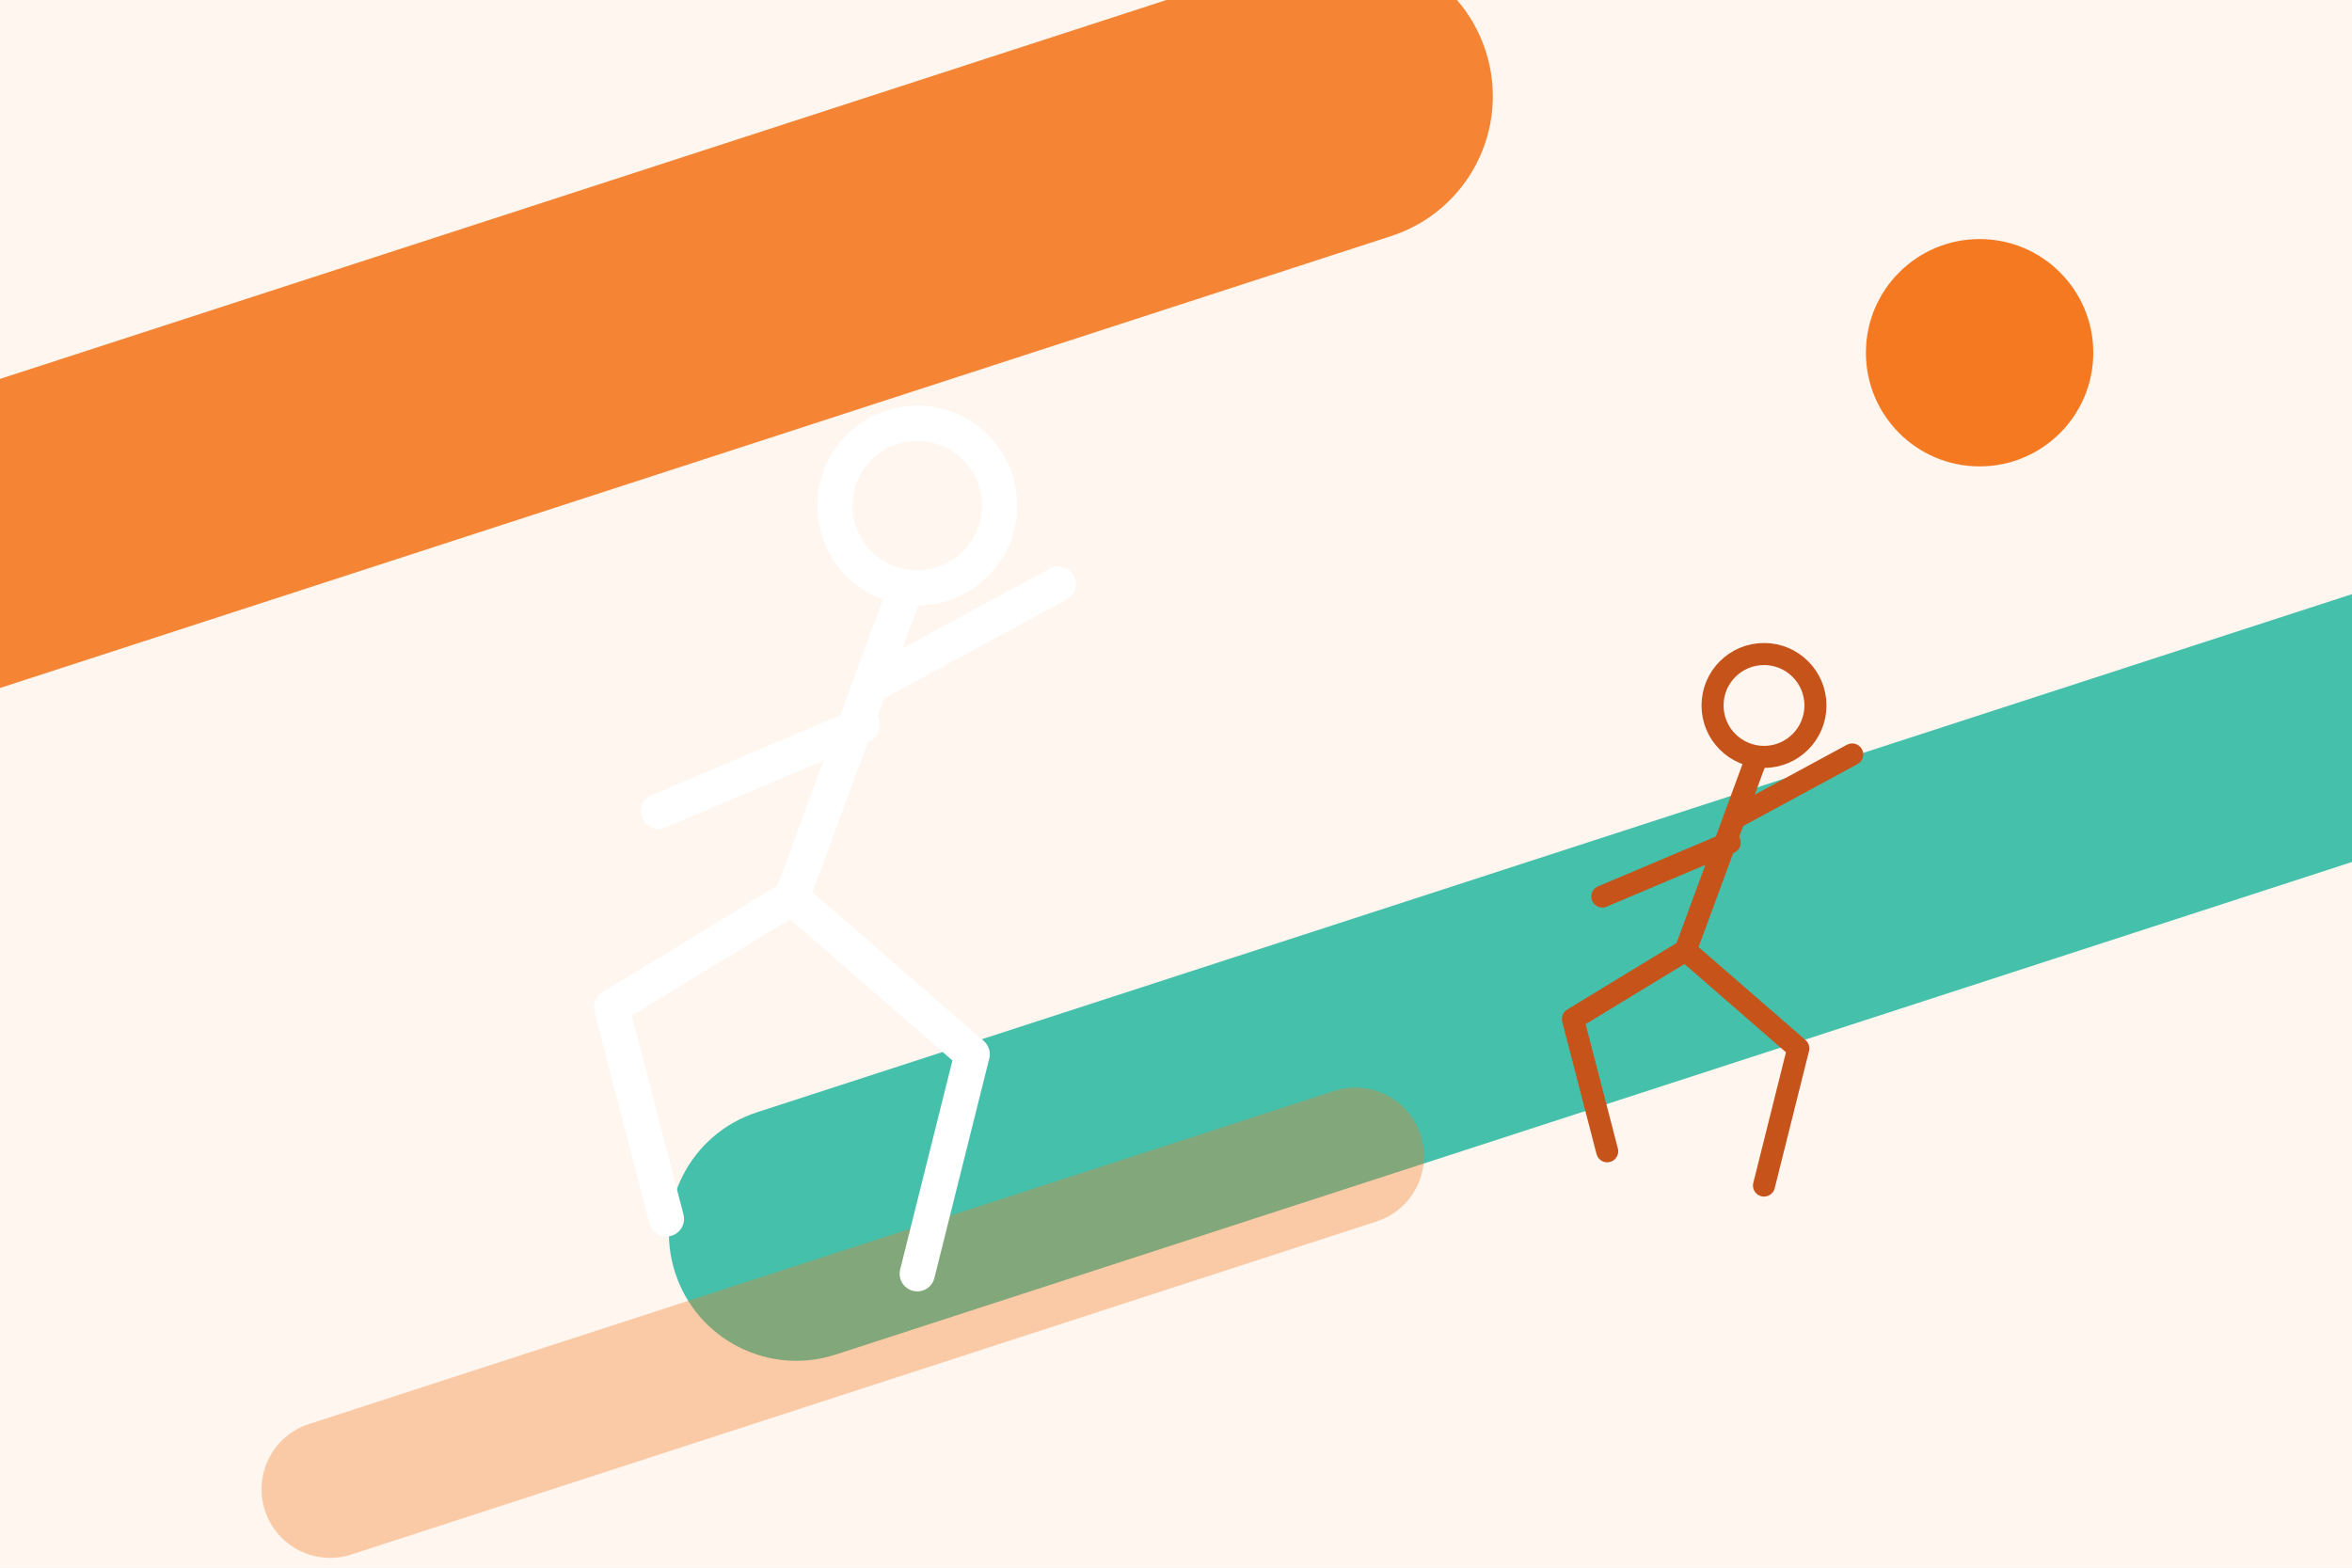
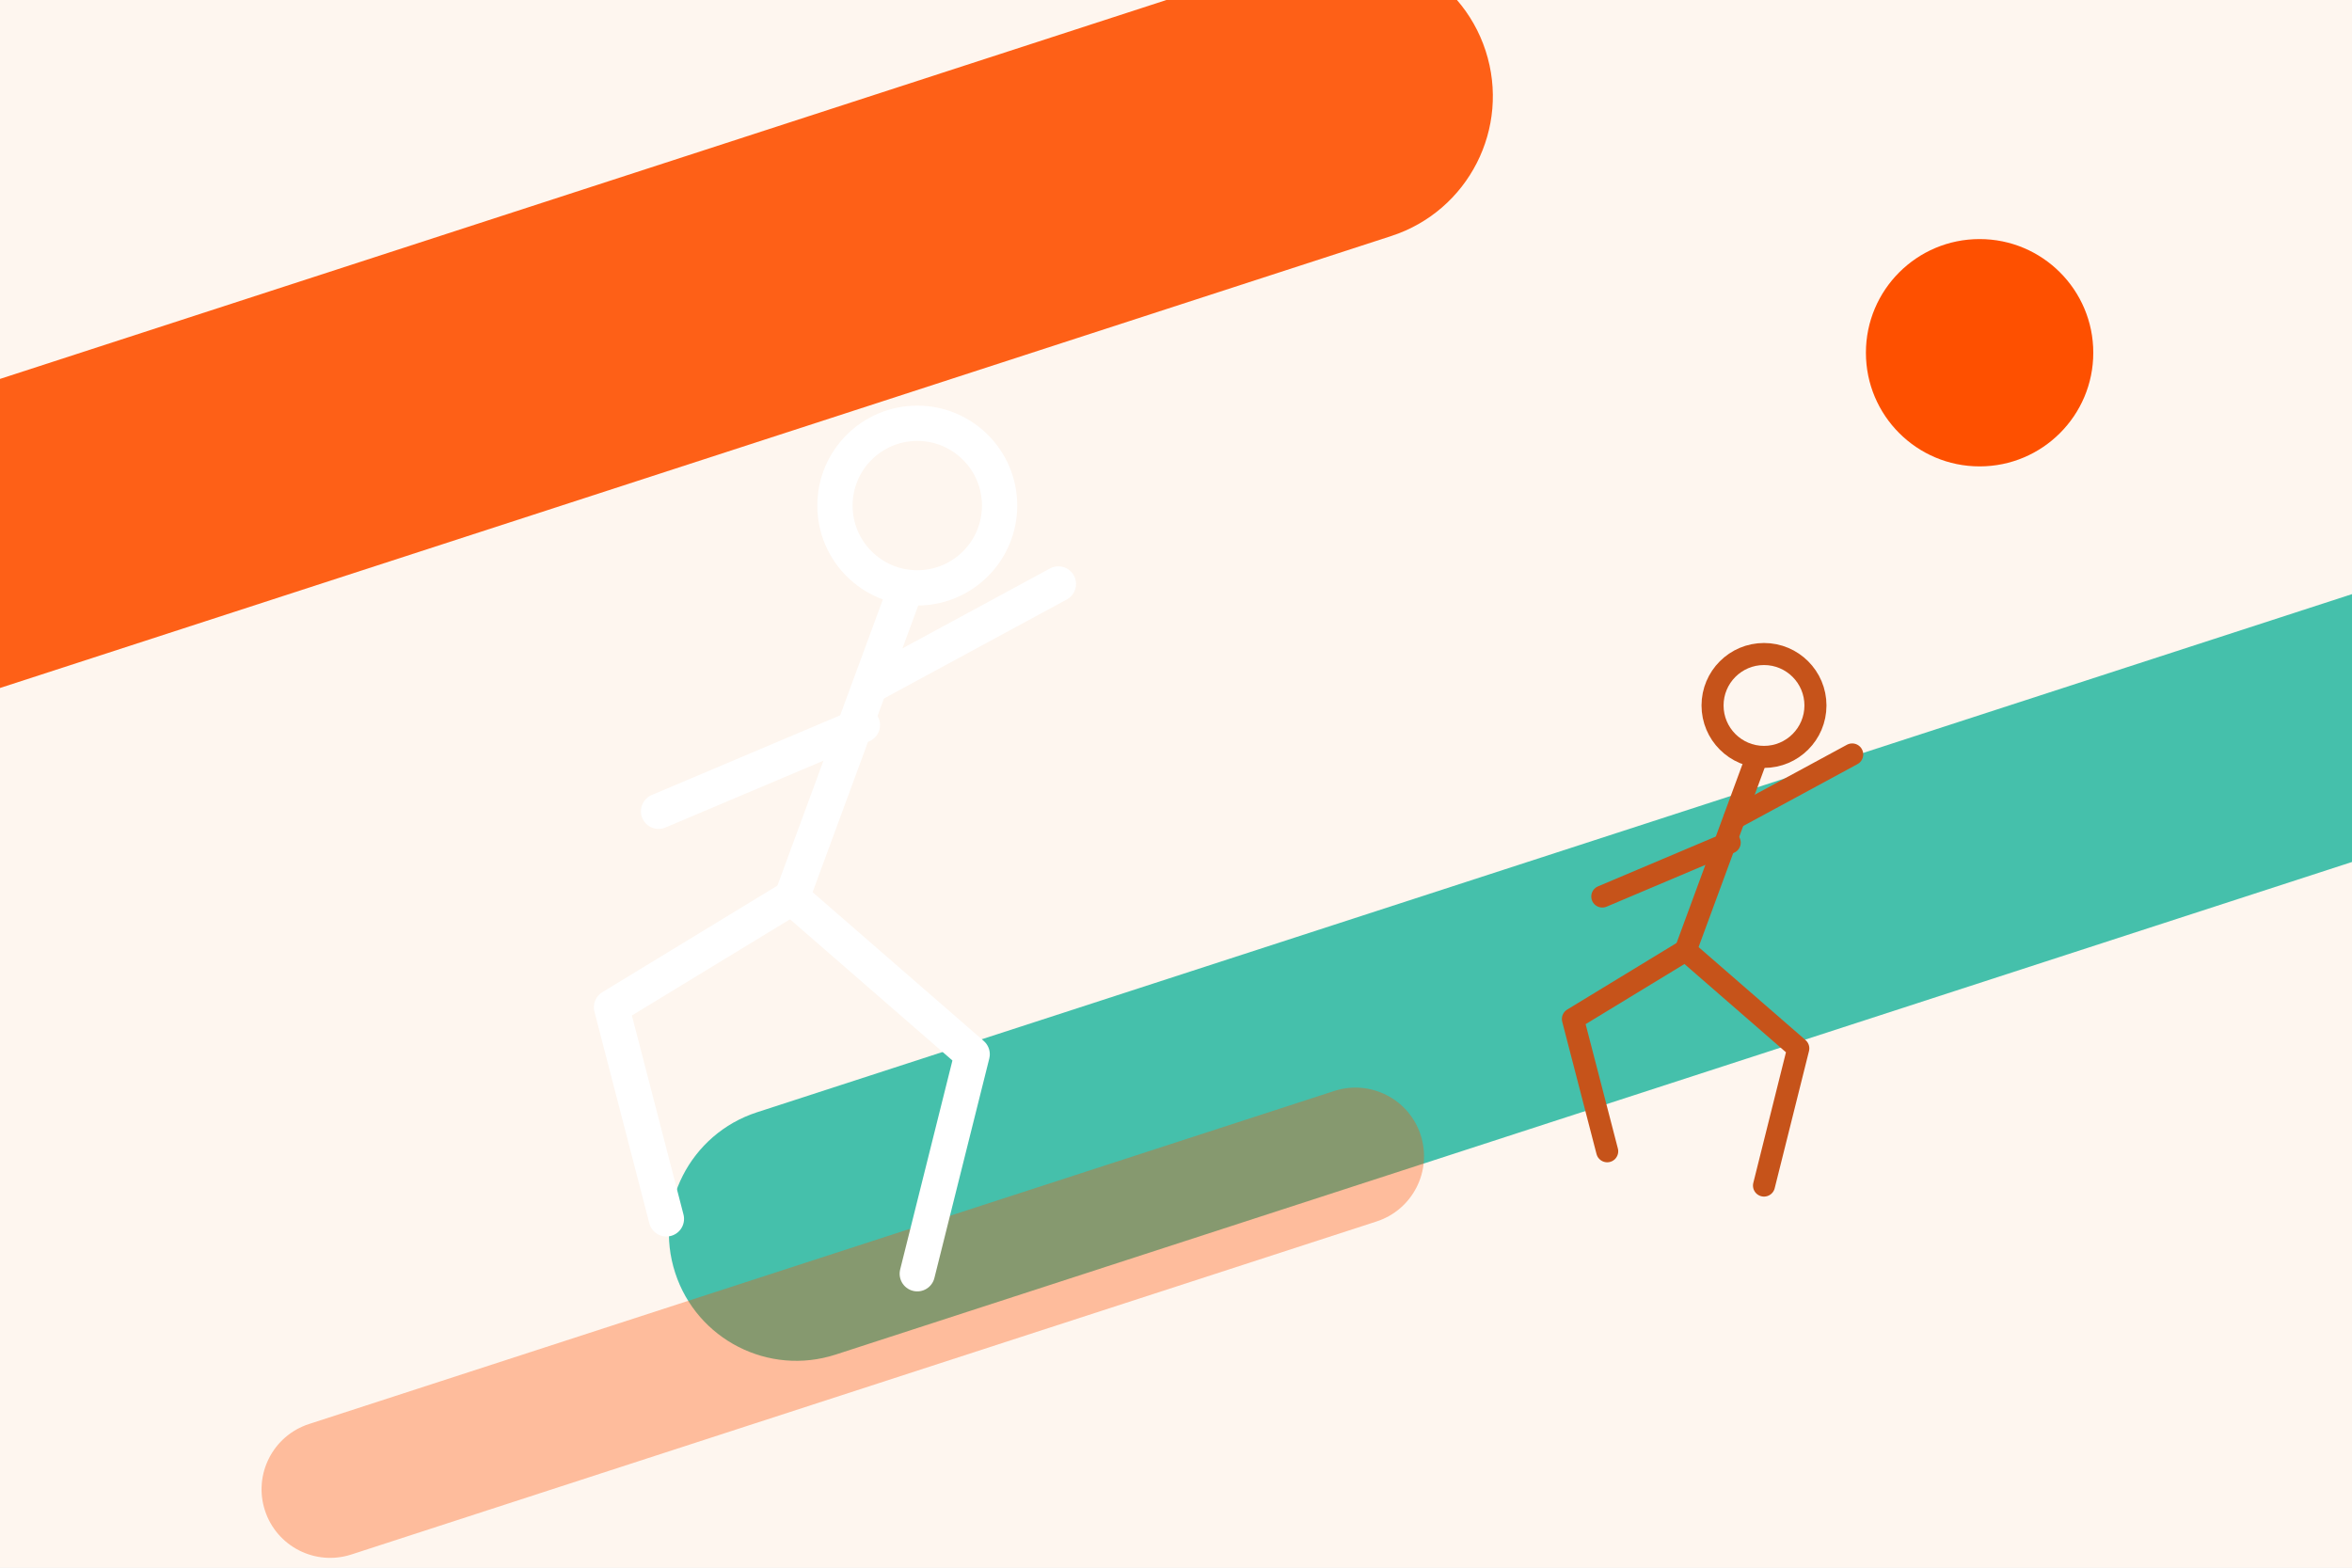
<svg xmlns="http://www.w3.org/2000/svg" viewBox="0 0 1200 800" width="1200" height="800" role="img" aria-label="Padel">
  <rect width="1200" height="800" fill="#FEF6EF" />
-   <rect x="-120" y="90" width="900" height="150" rx="75" transform="rotate(-18 330 165)" fill="#F47920" opacity="0.9" />
+   <rect x="-120" y="90" width="900" height="150" rx="75" transform="rotate(-18 330 165)" fill="#FE5000" opacity="0.9" />
  <rect x="320" y="430" width="1000" height="130" rx="65" transform="rotate(-18 820 495)" fill="#17B39A" opacity="0.8" />
-   <rect x="120" y="640" width="620" height="70" rx="35" transform="rotate(-18 430 675)" fill="#F47920" opacity="0.35" />
+   <rect x="120" y="640" width="620" height="70" rx="35" transform="rotate(-18 430 675)" fill="#FE5000" opacity="0.35" />
  <g transform="translate(260 210) scale(2)" fill="none" stroke="#FFFFFF" stroke-width="9" stroke-linecap="round" stroke-linejoin="round">
    <circle cx="104" cy="24" r="21" />
    <path d="M100,48 L72,124" />
    <path d="M72,124 L118,164 L104,220" />
    <path d="M72,124 L26,152 L40,206" />
    <path d="M92,70 L140,44" />
    <path d="M90,80 L38,102" />
  </g>
  <g transform="translate(770 330) scale(1.25)" fill="none" stroke="#C6531A" stroke-width="9" stroke-linecap="round" stroke-linejoin="round">
    <circle cx="104" cy="24" r="21" />
    <path d="M100,48 L72,124" />
    <path d="M72,124 L118,164 L104,220" />
    <path d="M72,124 L26,152 L40,206" />
    <path d="M92,70 L140,44" />
    <path d="M90,80 L38,102" />
  </g>
-   <circle cx="1010" cy="180" r="58" fill="#F47920" />
+   <circle cx="1010" cy="180" r="58" fill="#FE5000" />
</svg>
